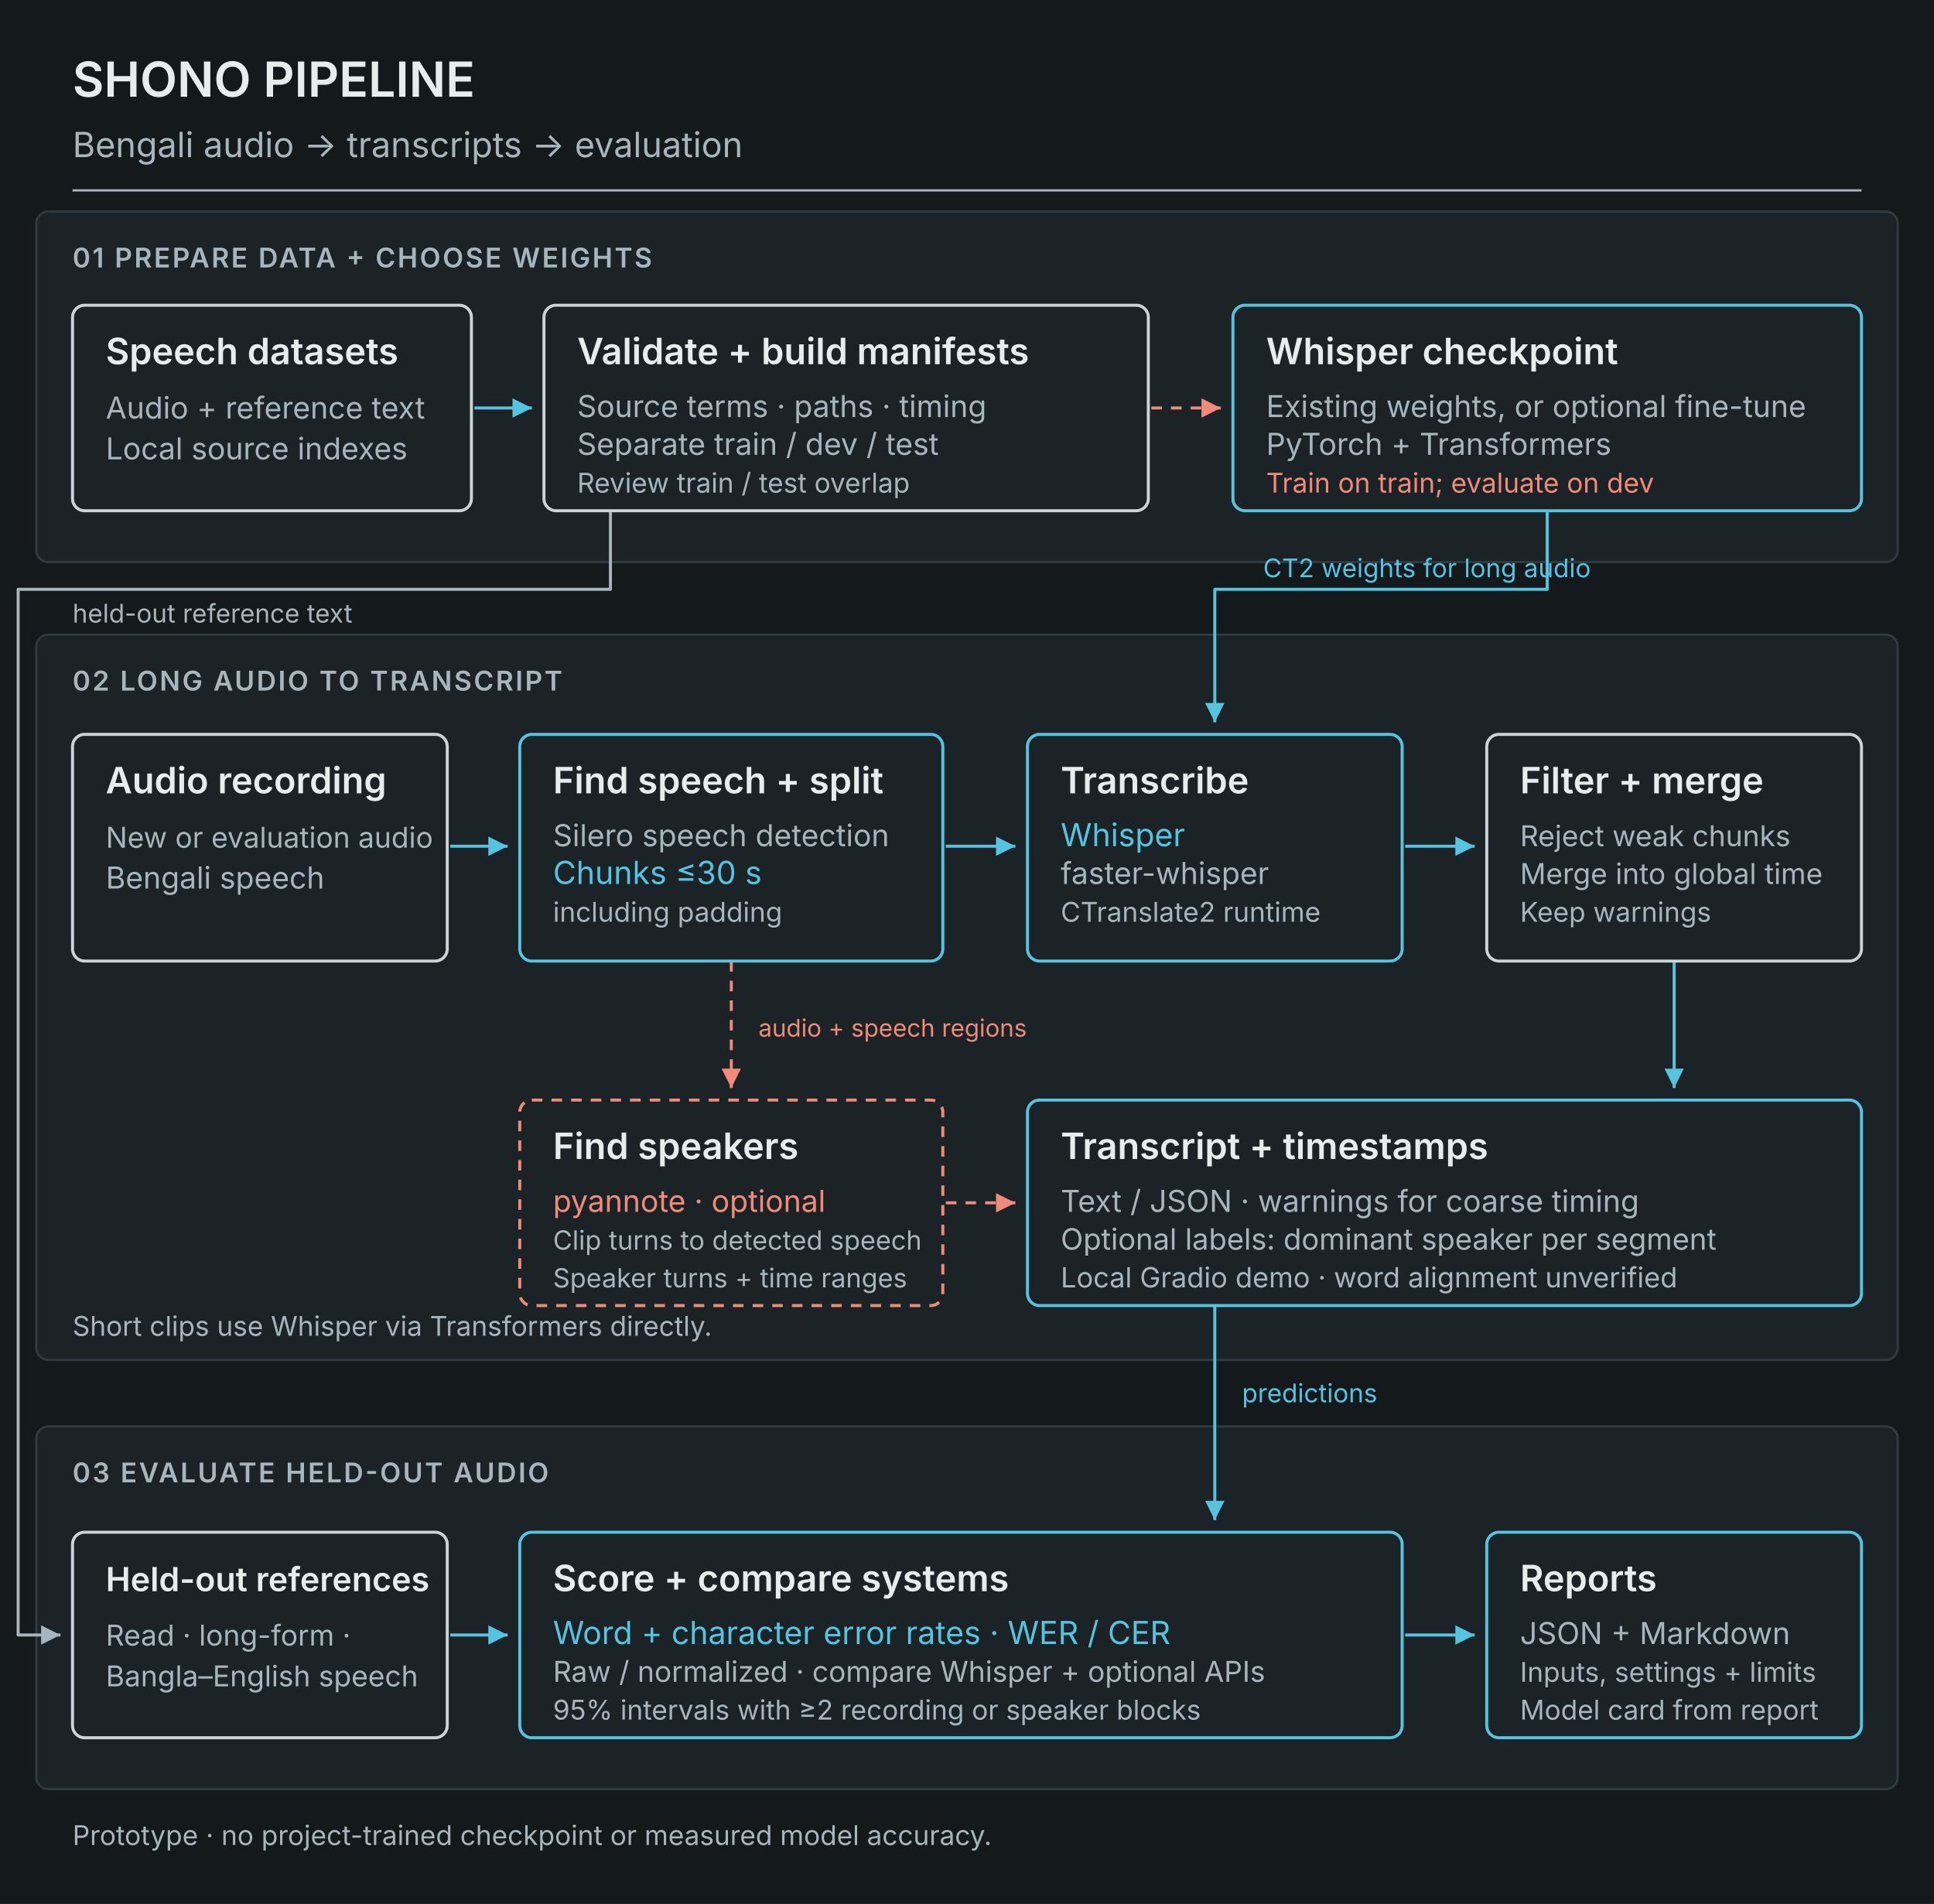
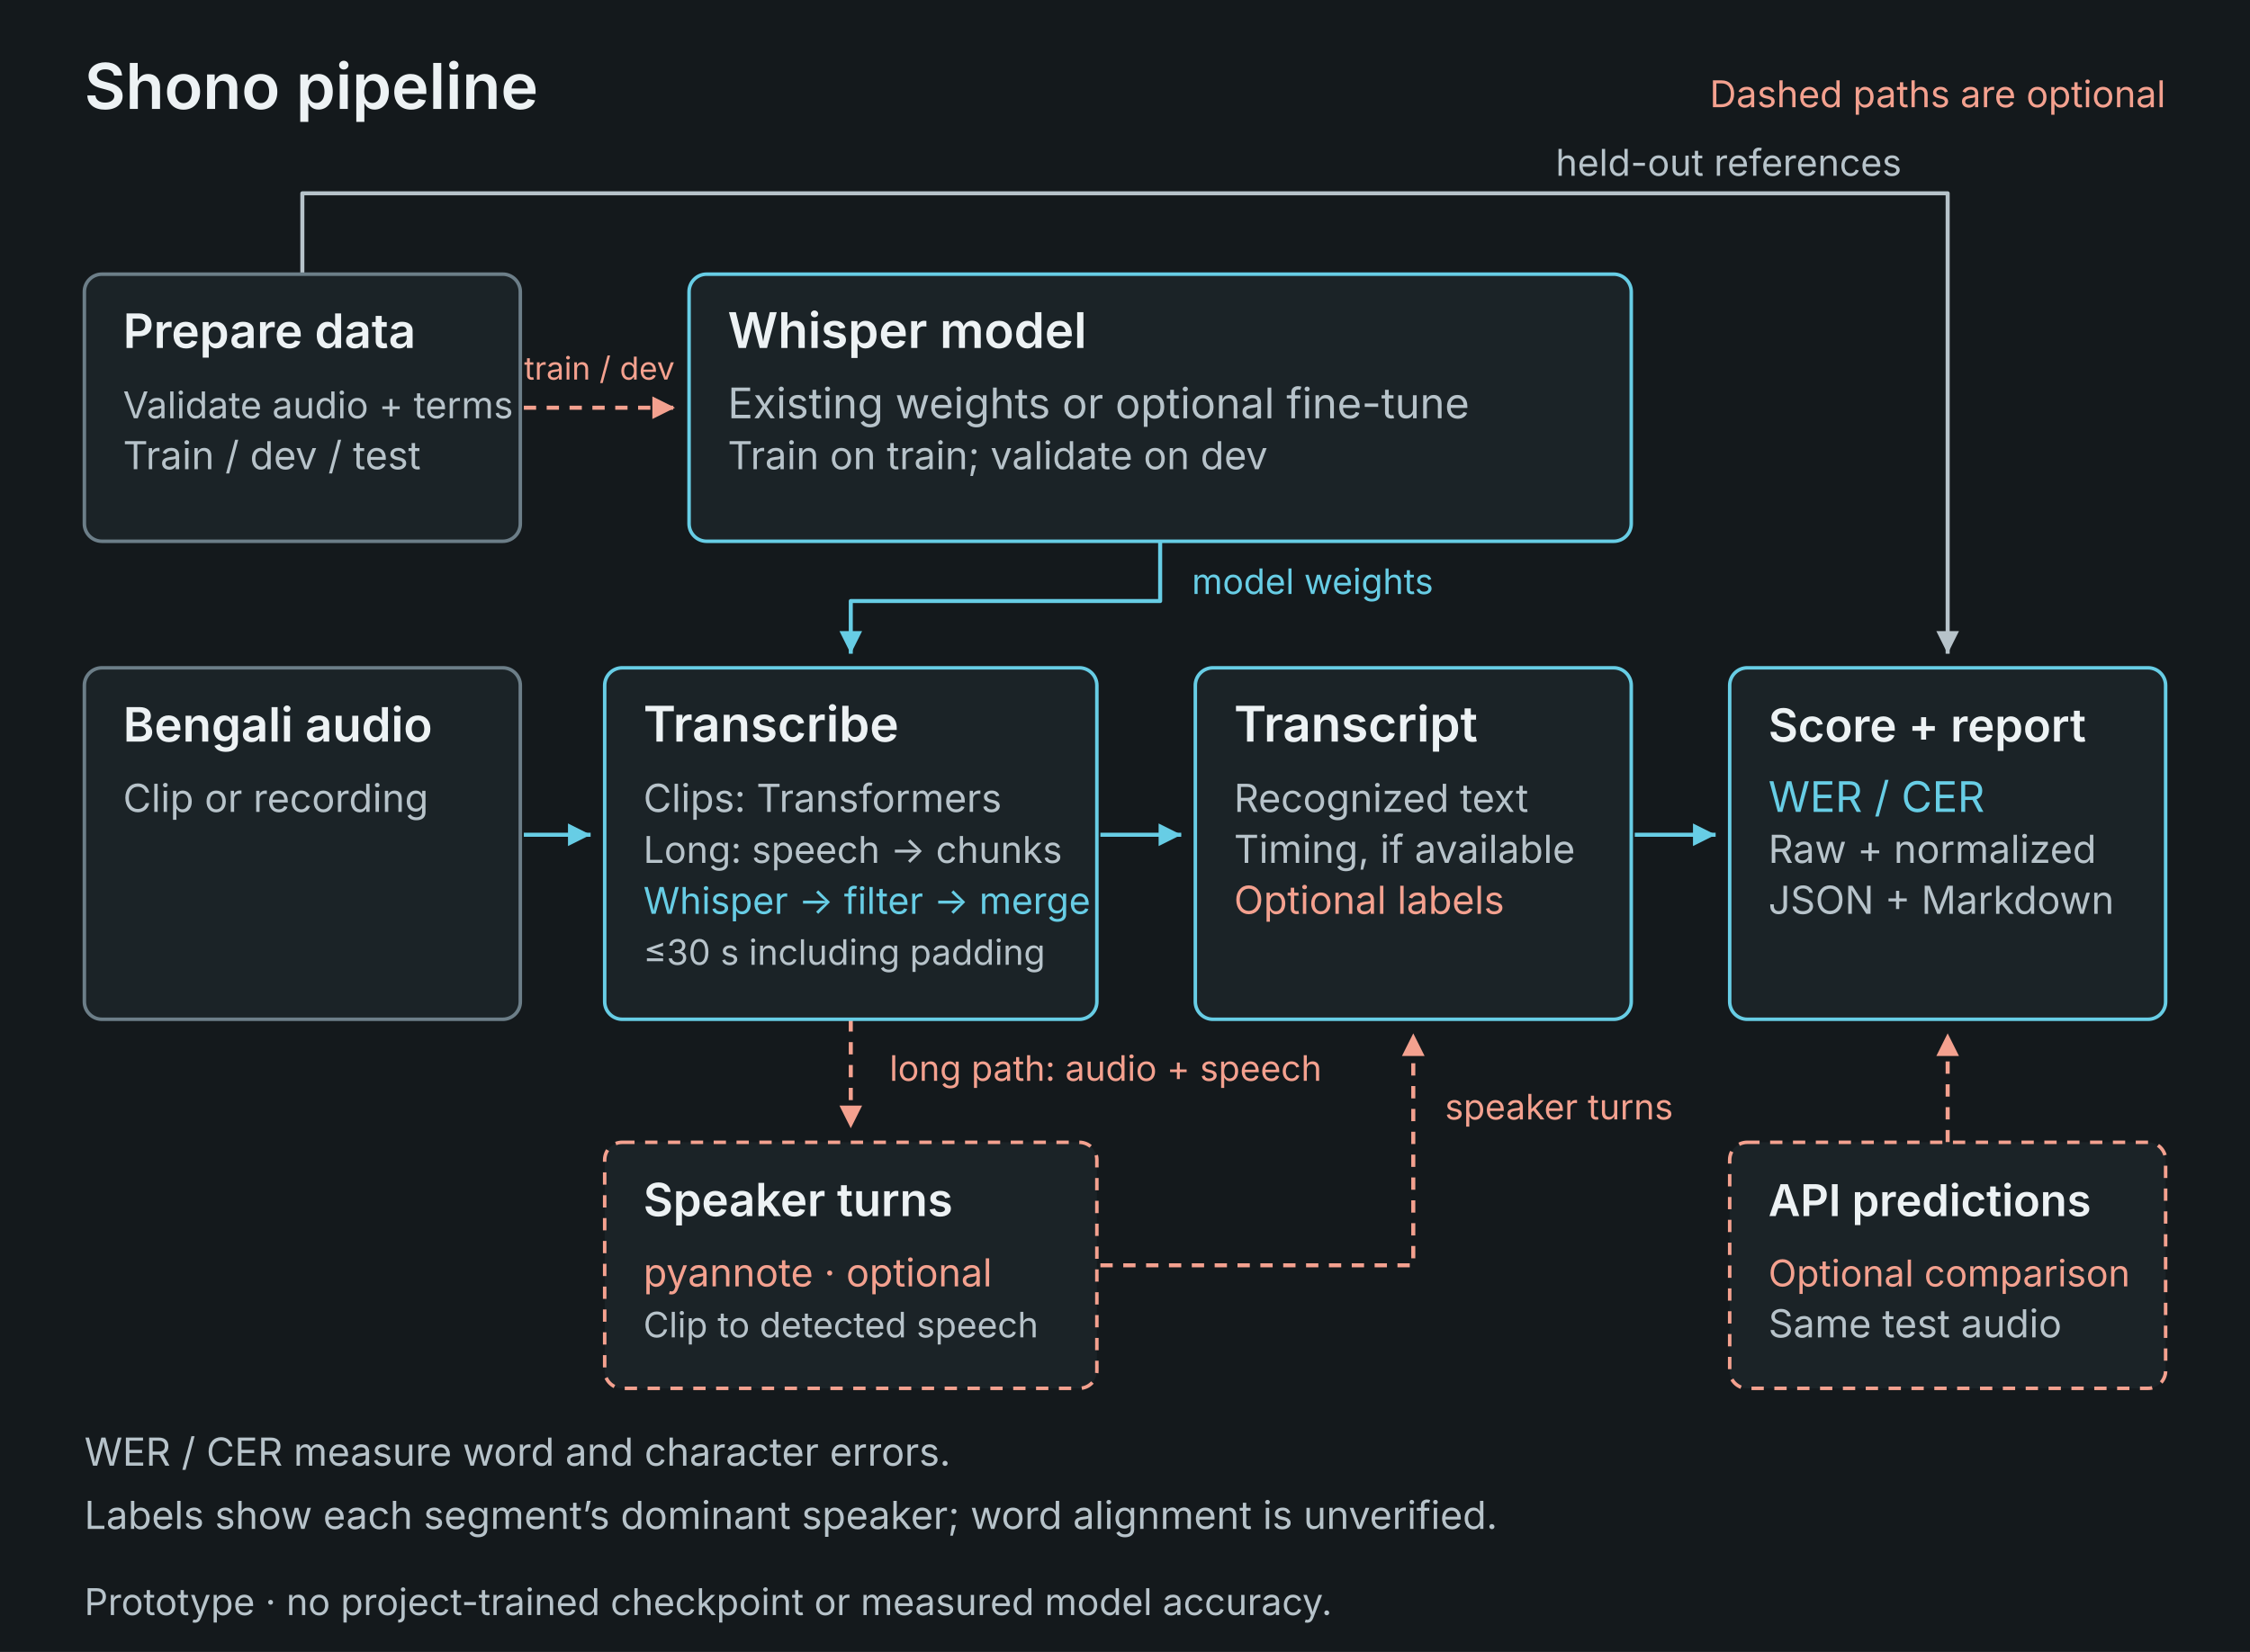
- <svg xmlns="http://www.w3.org/2000/svg" width="1280" height="1260" viewBox="0 0 1280 1260" fill="none" role="img" aria-labelledby="pipeline-title pipeline-description">
-   <rect width="1280" height="1260" fill="#14191C" />
+ <svg xmlns="http://www.w3.org/2000/svg" width="1280" height="940" viewBox="0 0 1280 940" fill="none" role="img" aria-labelledby="pipeline-title pipeline-description">
+   <rect width="1280" height="940" fill="#14191C" />
  <defs>
-     <marker id="arrow" viewBox="0 0 10 10" refX="9" refY="5" markerWidth="8" markerHeight="8" orient="auto-start-reverse">
-       <path d="M1 1 9 5 1 9Z" fill="#55C4E0" />
+     <marker id="flow-arrow" viewBox="0 0 10 10" refX="9" refY="5" markerWidth="7" markerHeight="7" orient="auto-start-reverse">
+       <path d="M1 1 9 5 1 9Z" fill="#67CDE5" />
    </marker>
-     <marker id="optional-arrow" viewBox="0 0 10 10" refX="9" refY="5" markerWidth="8" markerHeight="8" orient="auto-start-reverse">
-       <path d="M1 1 9 5 1 9Z" fill="#F08B79" />
+     <marker id="optional-arrow" viewBox="0 0 10 10" refX="9" refY="5" markerWidth="7" markerHeight="7" orient="auto-start-reverse">
+       <path d="M1 1 9 5 1 9Z" fill="#F4A18F" />
    </marker>
-     <marker id="reference-arrow" viewBox="0 0 10 10" refX="9" refY="5" markerWidth="8" markerHeight="8" orient="auto-start-reverse">
-       <path d="M1 1 9 5 1 9Z" fill="#A8B5BD" />
+     <marker id="reference-arrow" viewBox="0 0 10 10" refX="9" refY="5" markerWidth="7" markerHeight="7" orient="auto-start-reverse">
+       <path d="M1 1 9 5 1 9Z" fill="#B7C3CA" />
    </marker>
  </defs>
  <g font-family="Inter, Arial, sans-serif">
-     <text x="48" y="64" fill="#E7EDED" font-size="32" font-weight="600">SHONO PIPELINE</text>
-     <text x="48" y="104" fill="#A8B5BD" font-size="23" font-weight="400">Bengali audio → transcripts → evaluation</text>
-     <path d="M48 126H1232" stroke="#A8B5BD" stroke-width="1.5" />
-     <rect x="24" y="140" width="1232" height="232" rx="8" fill="#1B2327" stroke="#303B41" stroke-width="1.5" />
-     <text x="48" y="177" fill="#A8B5BD" font-size="18" font-weight="600" letter-spacing="1.3">01  PREPARE DATA + CHOOSE WEIGHTS</text>
-     <rect x="24" y="420" width="1232" height="480" rx="8" fill="#1B2327" stroke="#303B41" stroke-width="1.5" />
-     <text x="48" y="457" fill="#A8B5BD" font-size="18" font-weight="600" letter-spacing="1.3">02  LONG AUDIO TO TRANSCRIPT</text>
-     <rect x="24" y="944" width="1232" height="240" rx="8" fill="#1B2327" stroke="#303B41" stroke-width="1.5" />
-     <text x="48" y="981" fill="#A8B5BD" font-size="18" font-weight="600" letter-spacing="1.3">03  EVALUATE HELD-OUT AUDIO</text>
-     <path d="M314 270H352" stroke="#55C4E0" stroke-width="2" stroke-linejoin="round" marker-end="url(#arrow)" />
-     <path d="M762 270H808" stroke="#F08B79" stroke-width="2" stroke-linejoin="round" marker-end="url(#optional-arrow)" stroke-dasharray="7 6" />
-     <path d="M1024 338V390H804V478" stroke="#55C4E0" stroke-width="2" stroke-linejoin="round" marker-end="url(#arrow)" />
-     <path d="M404 338V390H12V1082H40" stroke="#A8B5BD" stroke-width="2" stroke-linejoin="round" marker-end="url(#reference-arrow)" />
-     <text x="48" y="412" fill="#A8B5BD" font-size="17" font-weight="400">held-out reference text</text>
-     <text x="836" y="382" fill="#55C4E0" font-size="17" font-weight="400">CT2 weights for long audio</text>
-     <path d="M298 560H336" stroke="#55C4E0" stroke-width="2" stroke-linejoin="round" marker-end="url(#arrow)" />
-     <path d="M626 560H672" stroke="#55C4E0" stroke-width="2" stroke-linejoin="round" marker-end="url(#arrow)" />
-     <path d="M930 560H976" stroke="#55C4E0" stroke-width="2" stroke-linejoin="round" marker-end="url(#arrow)" />
-     <path d="M1108 636V720" stroke="#55C4E0" stroke-width="2" stroke-linejoin="round" marker-end="url(#arrow)" />
-     <path d="M484 636V720" stroke="#F08B79" stroke-width="2" stroke-linejoin="round" marker-end="url(#optional-arrow)" stroke-dasharray="7 6" />
-     <text x="502" y="686" fill="#F08B79" font-size="16" font-weight="400">audio + speech regions</text>
-     <path d="M626 796H672" stroke="#F08B79" stroke-width="2" stroke-linejoin="round" marker-end="url(#optional-arrow)" stroke-dasharray="7 6" />
-     <path d="M804 864V1006" stroke="#55C4E0" stroke-width="2" stroke-linejoin="round" marker-end="url(#arrow)" />
-     <text x="822" y="928" fill="#55C4E0" font-size="17" font-weight="400">predictions</text>
-     <path d="M298 1082H336" stroke="#55C4E0" stroke-width="2" stroke-linejoin="round" marker-end="url(#arrow)" />
-     <path d="M930 1082H976" stroke="#55C4E0" stroke-width="2" stroke-linejoin="round" marker-end="url(#arrow)" />
-     <g id="datasets">
-       <rect x="48" y="202" width="264" height="136" rx="8" fill="#1B2327" stroke="#CAD4D9" stroke-width="2" />
-       <text x="70" y="241" fill="#E7EDED" font-size="24" font-weight="600">Speech datasets</text>
-       <text x="70" y="277" fill="#A8B5BD" font-size="20" font-weight="400">Audio + reference text</text>
-       <text x="70" y="304" fill="#A8B5BD" font-size="20" font-weight="400">Local source indexes</text>
+     <text x="48" y="62" font-size="36" font-weight="600" fill="#EDF2F4">Shono pipeline</text>
+     <text x="1232" y="61" font-size="21" font-weight="400" fill="#F4A18F" text-anchor="end">Dashed paths are optional</text>
+     <path d="M172 156V110H1108V372" stroke="#B7C3CA" stroke-width="2.3" stroke-linejoin="round" marker-end="url(#reference-arrow)" />
+     <text x="885" y="100" font-size="21" font-weight="400" fill="#B7C3CA">held-out references</text>
+     <path d="M298 232H384" stroke="#F4A18F" stroke-width="2.3" stroke-linejoin="round" marker-end="url(#optional-arrow)" stroke-dasharray="7 6" />
+     <text x="341" y="216" font-size="18" font-weight="400" fill="#F4A18F" text-anchor="middle">train / dev</text>
+     <path d="M660 308V342H484V372" stroke="#67CDE5" stroke-width="2.3" stroke-linejoin="round" marker-end="url(#flow-arrow)" />
+     <text x="678" y="338" font-size="20" font-weight="400" fill="#67CDE5">model weights</text>
+     <path d="M298 475H336" stroke="#67CDE5" stroke-width="2.3" stroke-linejoin="round" marker-end="url(#flow-arrow)" />
+     <path d="M626 475H672" stroke="#67CDE5" stroke-width="2.3" stroke-linejoin="round" marker-end="url(#flow-arrow)" />
+     <path d="M930 475H976" stroke="#67CDE5" stroke-width="2.3" stroke-linejoin="round" marker-end="url(#flow-arrow)" />
+     <path d="M484 580V642" stroke="#F4A18F" stroke-width="2.3" stroke-linejoin="round" marker-end="url(#optional-arrow)" stroke-dasharray="7 6" />
+     <text x="506" y="615" font-size="20" font-weight="400" fill="#F4A18F">long path: audio + speech</text>
+     <path d="M626 720H804V588" stroke="#F4A18F" stroke-width="2.3" stroke-linejoin="round" marker-end="url(#optional-arrow)" stroke-dasharray="7 6" />
+     <text x="822" y="637" font-size="20" font-weight="400" fill="#F4A18F">speaker turns</text>
+     <path d="M1108 650V588" stroke="#F4A18F" stroke-width="2.3" stroke-linejoin="round" marker-end="url(#optional-arrow)" stroke-dasharray="7 6" />
+     <g id="prepared-data">
+       <rect x="48" y="156" width="248" height="152" rx="10" fill="#1B2327" stroke="#6C7E88" stroke-width="2" />
+       <text x="70" y="198" font-size="27" font-weight="600" fill="#EDF2F4">Prepare data</text>
+       <text x="70" y="238" font-size="21" font-weight="400" fill="#B7C3CA">Validate audio + terms</text>
+       <text x="70" y="267" font-size="22" font-weight="400" fill="#B7C3CA">Train / dev / test</text>
    </g>
-     <g id="manifests">
-       <rect x="360" y="202" width="400" height="136" rx="8" fill="#1B2327" stroke="#CAD4D9" stroke-width="2" />
-       <text x="382" y="241" fill="#E7EDED" font-size="24" font-weight="600">Validate + build manifests</text>
-       <text x="382" y="276" fill="#A8B5BD" font-size="20" font-weight="400">Source terms · paths · timing</text>
-       <text x="382" y="301" fill="#A8B5BD" font-size="20" font-weight="400">Separate train / dev / test</text>
-       <text x="382" y="326" fill="#A8B5BD" font-size="18" font-weight="400">Review train / test overlap</text>
+     <g id="model">
+       <rect x="392" y="156" width="536" height="152" rx="10" fill="#1B2327" stroke="#67CDE5" stroke-width="2" />
+       <text x="414" y="198" font-size="28" font-weight="600" fill="#EDF2F4">Whisper model</text>
+       <text x="414" y="238" font-size="24" font-weight="400" fill="#B7C3CA">Existing weights or optional fine-tune</text>
+       <text x="414" y="267" font-size="22" font-weight="400" fill="#B7C3CA">Train on train; validate on dev</text>
    </g>
-     <g id="checkpoint">
-       <rect x="816" y="202" width="416" height="136" rx="8" fill="#1B2327" stroke="#55C4E0" stroke-width="2" />
-       <text x="838" y="241" fill="#E7EDED" font-size="24" font-weight="600">Whisper checkpoint</text>
-       <text x="838" y="276" fill="#A8B5BD" font-size="20" font-weight="400">Existing weights, or optional fine-tune</text>
-       <text x="838" y="301" fill="#A8B5BD" font-size="20" font-weight="400">PyTorch + Transformers</text>
-       <text x="838" y="326" fill="#F08B79" font-size="18" font-weight="400">Train on train; evaluate on dev</text>
+     <g id="audio">
+       <rect x="48" y="380" width="248" height="200" rx="10" fill="#1B2327" stroke="#6C7E88" stroke-width="2" />
+       <text x="70" y="422" font-size="27" font-weight="600" fill="#EDF2F4">Bengali audio</text>
+       <text x="70" y="462" font-size="22" font-weight="400" fill="#B7C3CA">Clip or recording</text>
    </g>
-     <g id="recording">
-       <rect x="48" y="486" width="248" height="150" rx="8" fill="#1B2327" stroke="#CAD4D9" stroke-width="2" />
-       <text x="70" y="525" fill="#E7EDED" font-size="24" font-weight="600">Audio recording</text>
-       <text x="70" y="561" fill="#A8B5BD" font-size="19" font-weight="400">New or evaluation audio</text>
-       <text x="70" y="588" fill="#A8B5BD" font-size="20" font-weight="400">Bengali speech</text>
-     </g>
-     <g id="speech-chunks">
-       <rect x="344" y="486" width="280" height="150" rx="8" fill="#1B2327" stroke="#55C4E0" stroke-width="2" />
-       <text x="366" y="525" fill="#E7EDED" font-size="24" font-weight="600">Find speech + split</text>
-       <text x="366" y="560" fill="#A8B5BD" font-size="20" font-weight="400">Silero speech detection</text>
-       <text x="366" y="585" fill="#55C4E0" font-size="21" font-weight="400">Chunks ≤30 s</text>
-       <text x="366" y="610" fill="#A8B5BD" font-size="18" font-weight="400">including padding</text>
-     </g>
-     <g id="transcribe">
-       <rect x="680" y="486" width="248" height="150" rx="8" fill="#1B2327" stroke="#55C4E0" stroke-width="2" />
-       <text x="702" y="525" fill="#E7EDED" font-size="24" font-weight="600">Transcribe</text>
-       <text x="702" y="560" fill="#55C4E0" font-size="21" font-weight="400">Whisper</text>
-       <text x="702" y="585" fill="#A8B5BD" font-size="20" font-weight="400">faster-whisper</text>
-       <text x="702" y="610" fill="#A8B5BD" font-size="18" font-weight="400">CTranslate2 runtime</text>
-     </g>
-     <g id="filter-merge">
-       <rect x="984" y="486" width="248" height="150" rx="8" fill="#1B2327" stroke="#CAD4D9" stroke-width="2" />
-       <text x="1006" y="525" fill="#E7EDED" font-size="24" font-weight="600">Filter + merge</text>
-       <text x="1006" y="560" fill="#A8B5BD" font-size="19" font-weight="400">Reject weak chunks</text>
-       <text x="1006" y="585" fill="#A8B5BD" font-size="19" font-weight="400">Merge into global time</text>
-       <text x="1006" y="610" fill="#A8B5BD" font-size="18" font-weight="400">Keep warnings</text>
-     </g>
-     <g id="speaker-labels">
-       <rect x="344" y="728" width="280" height="136" rx="8" fill="#1B2327" stroke="#F08B79" stroke-width="2" stroke-dasharray="7 6" />
-       <text x="366" y="767" fill="#E7EDED" font-size="24" font-weight="600">Find speakers</text>
-       <text x="366" y="802" fill="#F08B79" font-size="20" font-weight="400">pyannote · optional</text>
-       <text x="366" y="827" fill="#A8B5BD" font-size="17.5" font-weight="400">Clip turns to detected speech</text>
-       <text x="366" y="852" fill="#A8B5BD" font-size="17.5" font-weight="400">Speaker turns + time ranges</text>
+     <g id="transcription">
+       <rect x="344" y="380" width="280" height="200" rx="10" fill="#1B2327" stroke="#67CDE5" stroke-width="2" />
+       <text x="366" y="422" font-size="28" font-weight="600" fill="#EDF2F4">Transcribe</text>
+       <text x="366" y="462" font-size="22" font-weight="400" fill="#B7C3CA">Clips: Transformers</text>
+       <text x="366" y="491" font-size="21" font-weight="400" fill="#B7C3CA">Long: speech → chunks</text>
+       <text x="366" y="520" font-size="21" font-weight="400" fill="#67CDE5">Whisper → filter → merge</text>
+       <text x="366" y="549" font-size="20" font-weight="400" fill="#B7C3CA">≤30 s including padding</text>
    </g>
    <g id="transcript">
-       <rect x="680" y="728" width="552" height="136" rx="8" fill="#1B2327" stroke="#55C4E0" stroke-width="2" />
-       <text x="702" y="767" fill="#E7EDED" font-size="24" font-weight="600">Transcript + timestamps</text>
-       <text x="702" y="802" fill="#A8B5BD" font-size="20" font-weight="400">Text / JSON · warnings for coarse timing</text>
-       <text x="702" y="827" fill="#A8B5BD" font-size="19.5" font-weight="400">Optional labels: dominant speaker per segment</text>
-       <text x="702" y="852" fill="#A8B5BD" font-size="18.5" font-weight="400">Local Gradio demo · word alignment unverified</text>
-     </g>
-     <text x="48" y="884" fill="#A8B5BD" font-size="18" font-weight="400">Short clips use Whisper via Transformers directly.</text>
-     <g id="references">
-       <rect x="48" y="1014" width="248" height="136" rx="8" fill="#1B2327" stroke="#CAD4D9" stroke-width="2" />
-       <text x="70" y="1053" fill="#E7EDED" font-size="22" font-weight="600">Held-out references</text>
-       <text x="70" y="1089" fill="#A8B5BD" font-size="19" font-weight="400">Read · long-form ·</text>
-       <text x="70" y="1116" fill="#A8B5BD" font-size="19" font-weight="400">Bangla–English speech</text>
+       <rect x="680" y="380" width="248" height="200" rx="10" fill="#1B2327" stroke="#67CDE5" stroke-width="2" />
+       <text x="702" y="422" font-size="28" font-weight="600" fill="#EDF2F4">Transcript</text>
+       <text x="702" y="462" font-size="22" font-weight="400" fill="#B7C3CA">Recognized text</text>
+       <text x="702" y="491" font-size="22" font-weight="400" fill="#B7C3CA">Timing, if available</text>
+       <text x="702" y="520" font-size="22" font-weight="400" fill="#F4A18F">Optional labels</text>
    </g>
    <g id="evaluation">
-       <rect x="344" y="1014" width="584" height="136" rx="8" fill="#1B2327" stroke="#55C4E0" stroke-width="2" />
-       <text x="366" y="1053" fill="#E7EDED" font-size="24" font-weight="600">Score + compare systems</text>
-       <text x="366" y="1088" fill="#55C4E0" font-size="21" font-weight="400">Word + character error rates · WER / CER</text>
-       <text x="366" y="1113" fill="#A8B5BD" font-size="19" font-weight="400">Raw / normalized · compare Whisper + optional APIs</text>
-       <text x="366" y="1138" fill="#A8B5BD" font-size="18" font-weight="400">95% intervals with ≥2 recording or speaker blocks</text>
+       <rect x="984" y="380" width="248" height="200" rx="10" fill="#1B2327" stroke="#67CDE5" stroke-width="2" />
+       <text x="1006" y="422" font-size="26" font-weight="600" fill="#EDF2F4">Score + report</text>
+       <text x="1006" y="462" font-size="24" font-weight="400" fill="#67CDE5">WER / CER</text>
+       <text x="1006" y="491" font-size="22" font-weight="400" fill="#B7C3CA">Raw + normalized</text>
+       <text x="1006" y="520" font-size="22" font-weight="400" fill="#B7C3CA">JSON + Markdown</text>
    </g>
-     <g id="reports">
-       <rect x="984" y="1014" width="248" height="136" rx="8" fill="#1B2327" stroke="#55C4E0" stroke-width="2" />
-       <text x="1006" y="1053" fill="#E7EDED" font-size="24" font-weight="600">Reports</text>
-       <text x="1006" y="1088" fill="#A8B5BD" font-size="20" font-weight="400">JSON + Markdown</text>
-       <text x="1006" y="1113" fill="#A8B5BD" font-size="18" font-weight="400">Inputs, settings + limits</text>
-       <text x="1006" y="1138" fill="#A8B5BD" font-size="18" font-weight="400">Model card from report</text>
+     <g id="speaker-turns">
+       <rect x="344" y="650" width="280" height="140" rx="10" fill="#1B2327" stroke="#F4A18F" stroke-width="2" stroke-dasharray="7 6" />
+       <text x="366" y="692" font-size="26" font-weight="600" fill="#EDF2F4">Speaker turns</text>
+       <text x="366" y="732" font-size="22" font-weight="400" fill="#F4A18F">pyannote · optional</text>
+       <text x="366" y="761" font-size="20" font-weight="400" fill="#B7C3CA">Clip to detected speech</text>
    </g>
-     <text x="48" y="1221" fill="#A8B5BD" font-size="18" font-weight="400">Prototype · no project-trained checkpoint or measured model accuracy.</text>
+     <g id="api-predictions">
+       <rect x="984" y="650" width="248" height="140" rx="10" fill="#1B2327" stroke="#F4A18F" stroke-width="2" stroke-dasharray="7 6" />
+       <text x="1006" y="692" font-size="25" font-weight="600" fill="#EDF2F4">API predictions</text>
+       <text x="1006" y="732" font-size="21" font-weight="400" fill="#F4A18F">Optional comparison</text>
+       <text x="1006" y="761" font-size="22" font-weight="400" fill="#B7C3CA">Same test audio</text>
+     </g>
+     <text x="48" y="834" font-size="22" font-weight="400" fill="#B7C3CA">WER / CER measure word and character errors.</text>
+     <text x="48" y="870" font-size="22" font-weight="400" fill="#B7C3CA">Labels show each segment’s dominant speaker; word alignment is unverified.</text>
+     <text x="48" y="919" font-size="21" font-weight="400" fill="#B7C3CA">Prototype · no project-trained checkpoint or measured model accuracy.</text>
  </g>
</svg>
